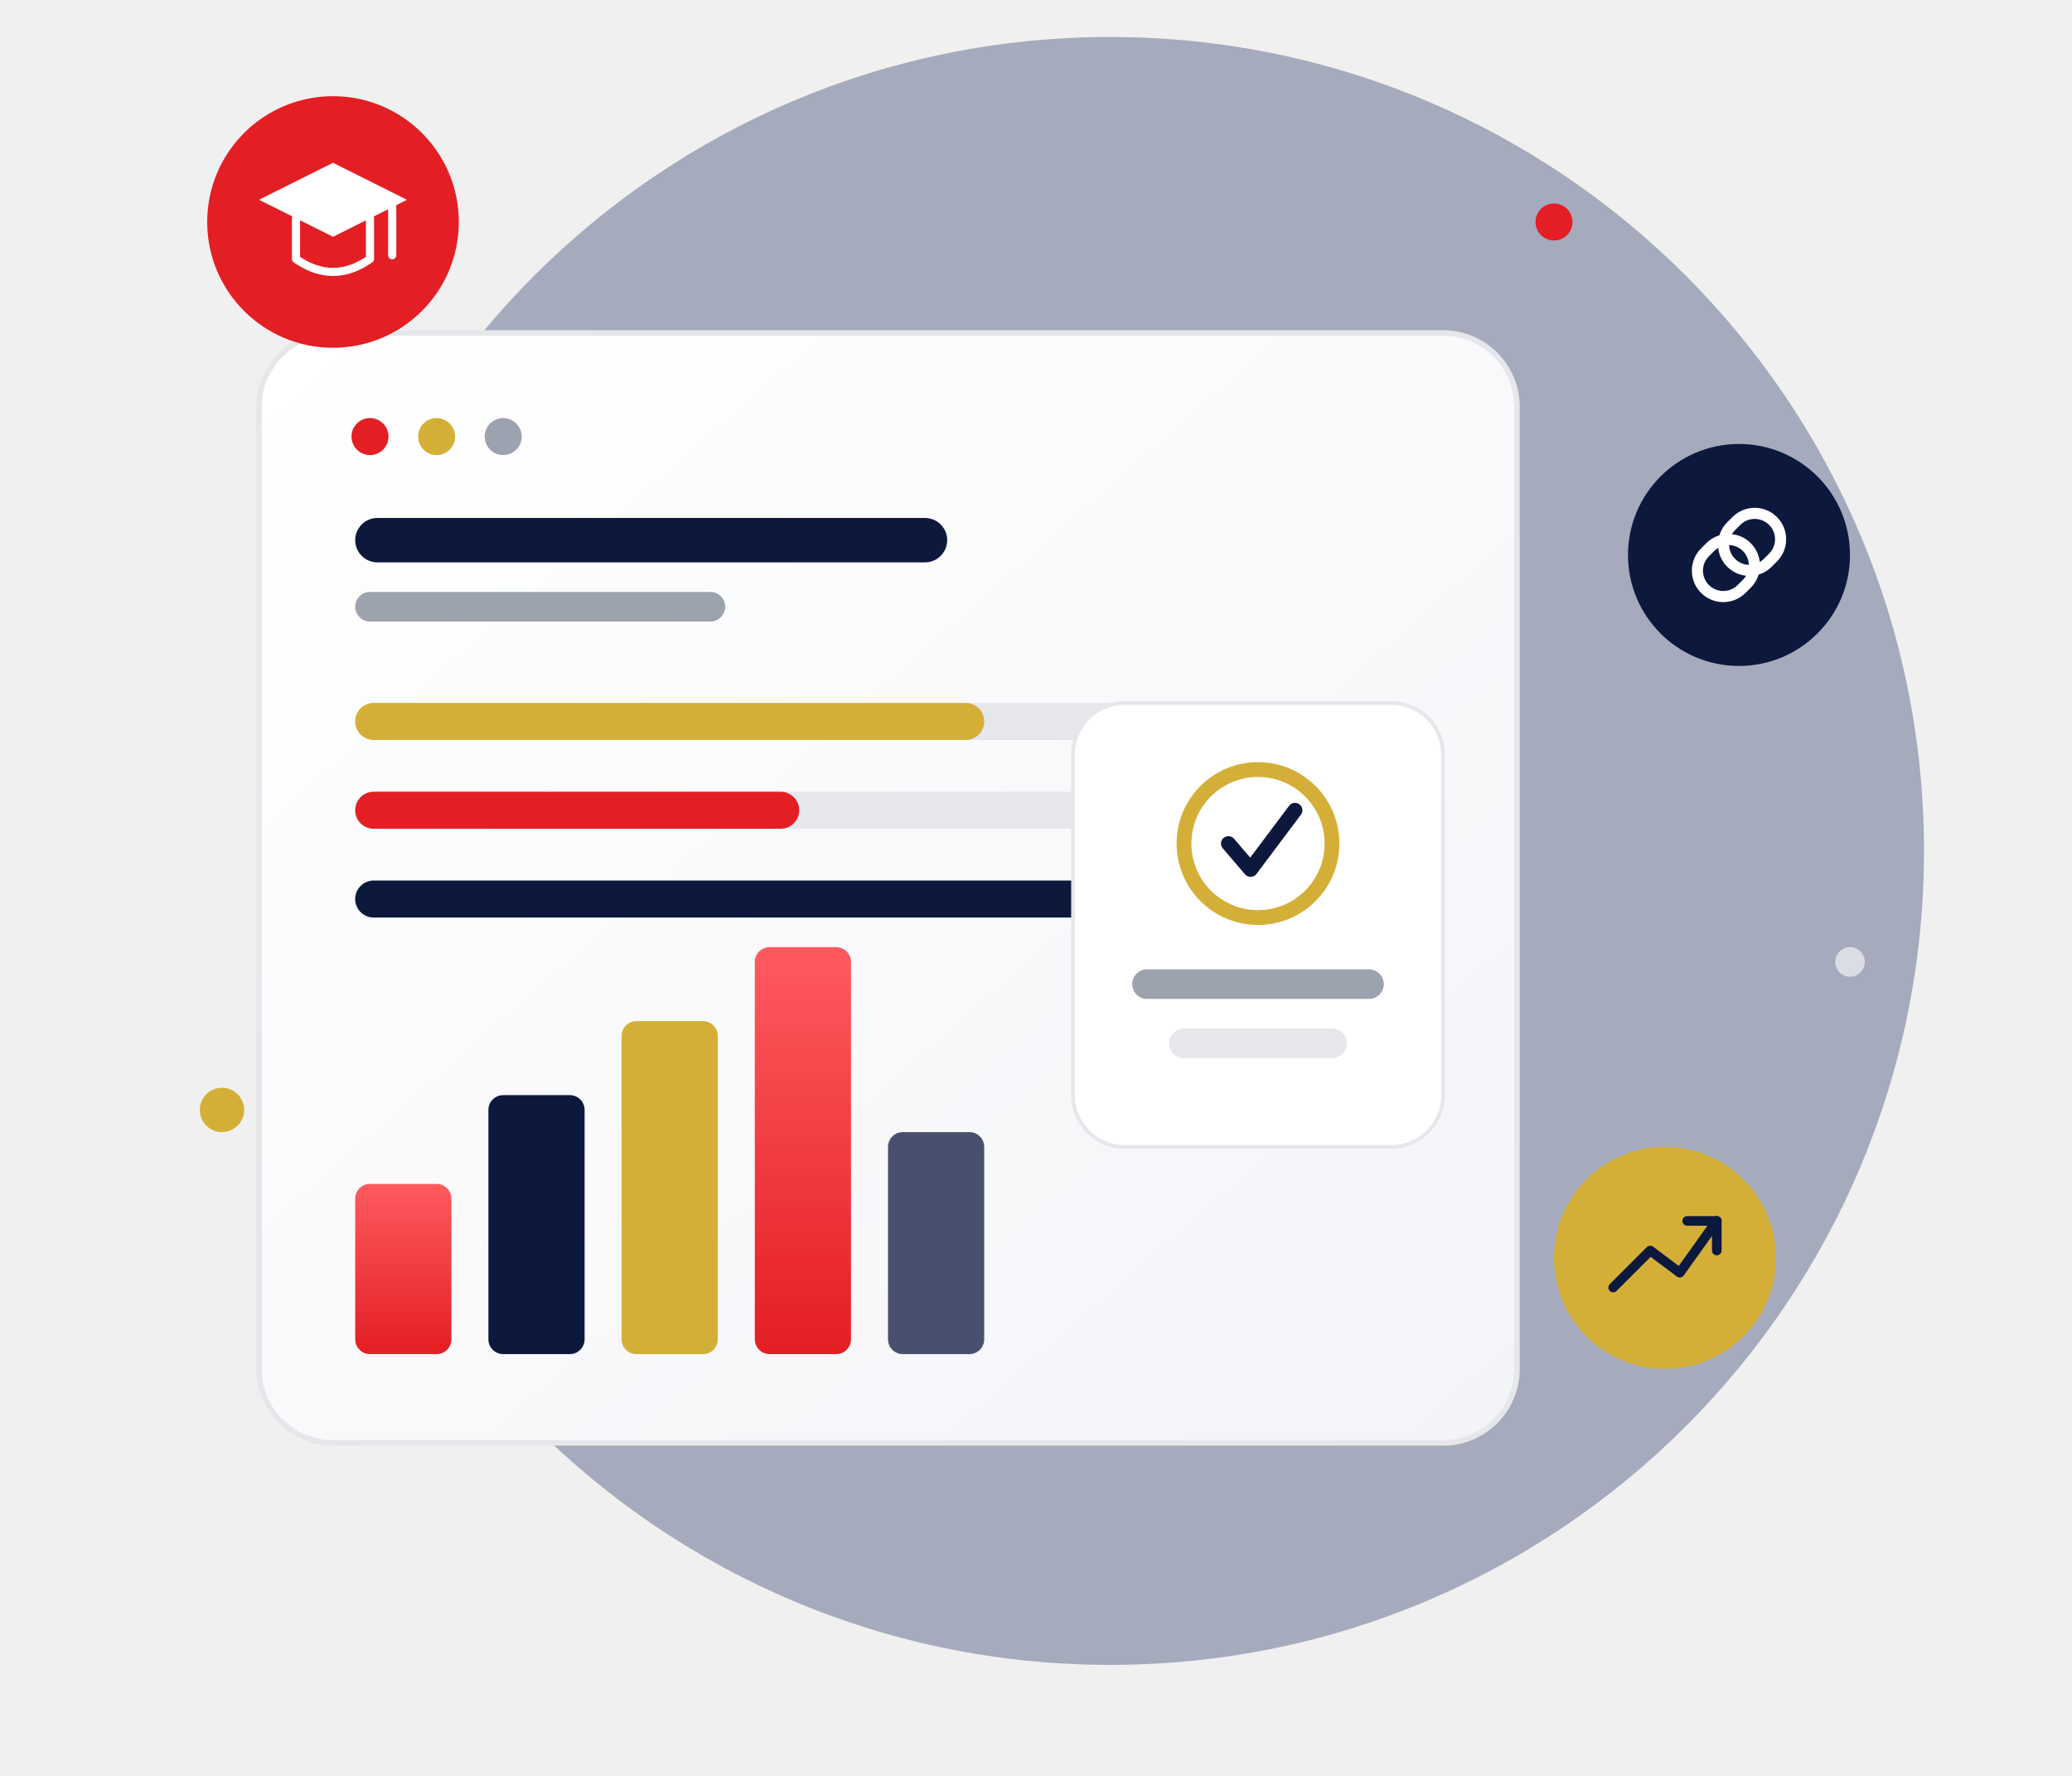
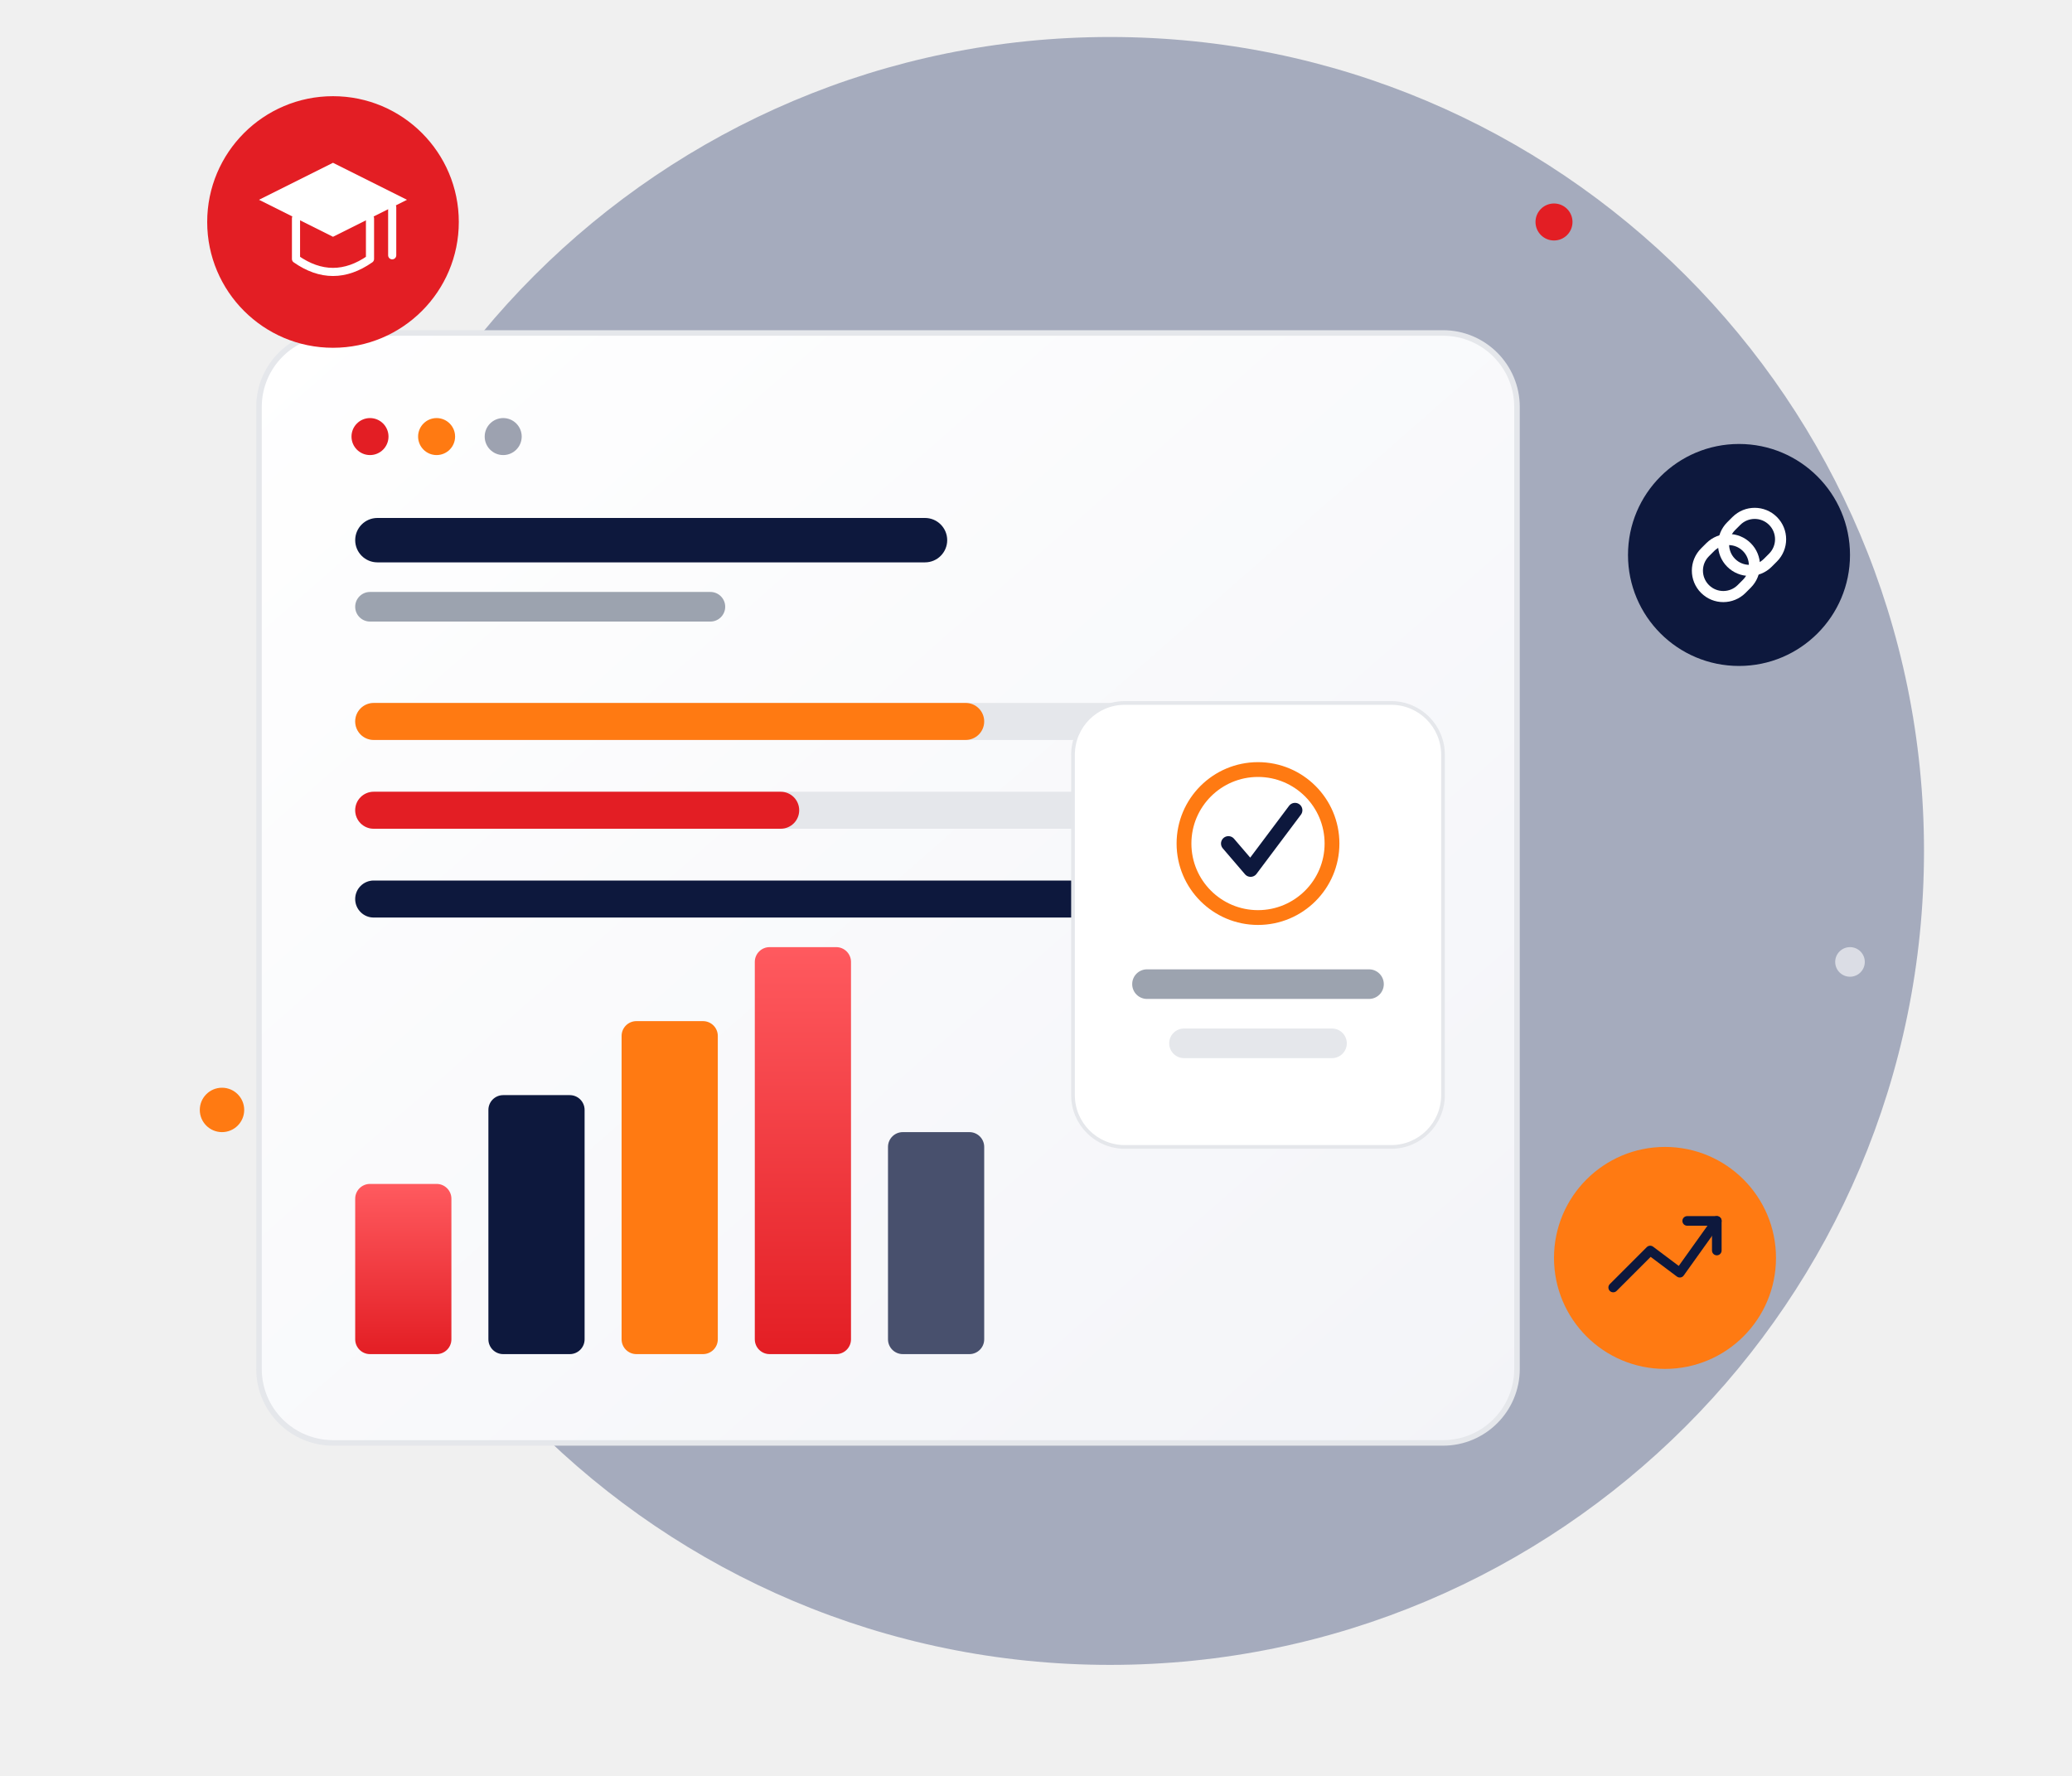
<svg xmlns="http://www.w3.org/2000/svg" viewBox="0 0 560 480" fill="none" role="img" aria-label="Illustration of a learning dashboard and a growth chart, representing Barada Academy courses and Partnerschaft execution">
  <defs>
    <linearGradient id="cardGrad" x1="0" y1="0" x2="1" y2="1">
      <stop offset="0%" stop-color="#FFFFFF" />
      <stop offset="100%" stop-color="#F3F4F8" />
    </linearGradient>
    <linearGradient id="barGrad" x1="0" y1="1" x2="0" y2="0">
      <stop offset="0%" stop-color="#E31E24" />
      <stop offset="100%" stop-color="#FF5A5F" />
    </linearGradient>
  </defs>
  <circle cx="300" cy="230" r="220" fill="#1A2B5E" opacity="0.35" />
  <g>
    <rect x="70" y="90" width="340" height="300" rx="20" fill="url(#cardGrad)" stroke="#E5E7EB" stroke-width="1.5" />
    <circle cx="100" cy="118" r="5" fill="#E31E24" />
-     <circle cx="118" cy="118" r="5" fill="#D4AF37" />
+     <circle cx="118" cy="118" r="5" fill="#FF7A12" />
    <circle cx="136" cy="118" r="5" fill="#0D183D" opacity="0.4" />
    <rect x="96" y="140" width="160" height="12" rx="6" fill="#0D183D" />
    <rect x="96" y="160" width="100" height="8" rx="4" fill="#9CA3AF" />
    <g>
      <rect x="96" y="190" width="220" height="10" rx="5" fill="#E5E7EB" />
-       <rect x="96" y="190" width="170" height="10" rx="5" fill="#D4AF37" />
+       <rect x="96" y="190" width="170" height="10" rx="5" fill="#FF7A12" />
      <rect x="96" y="214" width="220" height="10" rx="5" fill="#E5E7EB" />
      <rect x="96" y="214" width="120" height="10" rx="5" fill="#E31E24" />
      <rect x="96" y="238" width="220" height="10" rx="5" fill="#E5E7EB" />
      <rect x="96" y="238" width="200" height="10" rx="5" fill="#0D183D" />
    </g>
    <g>
      <rect x="96" y="320" width="26" height="46" rx="4" fill="url(#barGrad)" />
      <rect x="132" y="296" width="26" height="70" rx="4" fill="#0D183D" />
-       <rect x="168" y="276" width="26" height="90" rx="4" fill="#D4AF37" />
+       <rect x="168" y="276" width="26" height="90" rx="4" fill="#FF7A12" />
      <rect x="204" y="256" width="26" height="110" rx="4" fill="url(#barGrad)" />
      <rect x="240" y="306" width="26" height="60" rx="4" fill="#0D183D" opacity="0.75" />
    </g>
    <g>
      <rect x="290" y="190" width="100" height="120" rx="14" fill="#FFFFFF" stroke="#E5E7EB" />
-       <circle cx="340" cy="228" r="20" fill="none" stroke="#D4AF37" stroke-width="4" />
+       <circle cx="340" cy="228" r="20" fill="none" stroke="#FF7A12" stroke-width="4" />
      <path d="M332 228 l6 7 l12 -16" stroke="#0D183D" stroke-width="4" stroke-linecap="round" stroke-linejoin="round" fill="none" />
      <rect x="306" y="262" width="68" height="8" rx="4" fill="#9CA3AF" />
      <rect x="316" y="278" width="48" height="8" rx="4" fill="#E5E7EB" />
    </g>
  </g>
  <g>
    <circle cx="90" cy="60" r="34" fill="#E31E24" />
    <g transform="translate(90,60)">
      <path d="M-20 -6 L0 -16 L20 -6 L0 4 Z" fill="#FFFFFF" />
      <path d="M-10 -1 L-10 10 Q0 17 10 10 L10 -1" fill="none" stroke="#FFFFFF" stroke-width="2.2" stroke-linecap="round" stroke-linejoin="round" />
      <line x1="16" y1="-4" x2="16" y2="9" stroke="#FFFFFF" stroke-width="2.2" stroke-linecap="round" />
    </g>
  </g>
  <g>
    <circle cx="470" cy="150" r="30" fill="#0D183D" />
    <g transform="translate(470,150)" stroke="#FFFFFF" stroke-width="3" fill="none" stroke-linecap="round">
      <rect x="-13" y="-7" width="16" height="14" rx="7" transform="rotate(-45)" />
      <rect x="-3" y="-7" width="16" height="14" rx="7" transform="rotate(-45)" />
    </g>
  </g>
  <g>
-     <circle cx="450" cy="340" r="30" fill="#D4AF37" />
+     <circle cx="450" cy="340" r="30" fill="#FF7A12" />
    <g transform="translate(450,340)" stroke="#0D183D" stroke-width="2.6" fill="none" stroke-linecap="round" stroke-linejoin="round">
      <polyline points="-14,8 -4,-2 4,4 14,-10" />
      <polyline points="6,-10 14,-10 14,-2" />
    </g>
  </g>
-   <circle cx="60" cy="300" r="6" fill="#D4AF37" />
+   <circle cx="60" cy="300" r="6" fill="#FF7A12" />
  <circle cx="420" cy="60" r="5" fill="#E31E24" />
  <circle cx="500" cy="260" r="4" fill="#FFFFFF" opacity="0.6" />
</svg>
